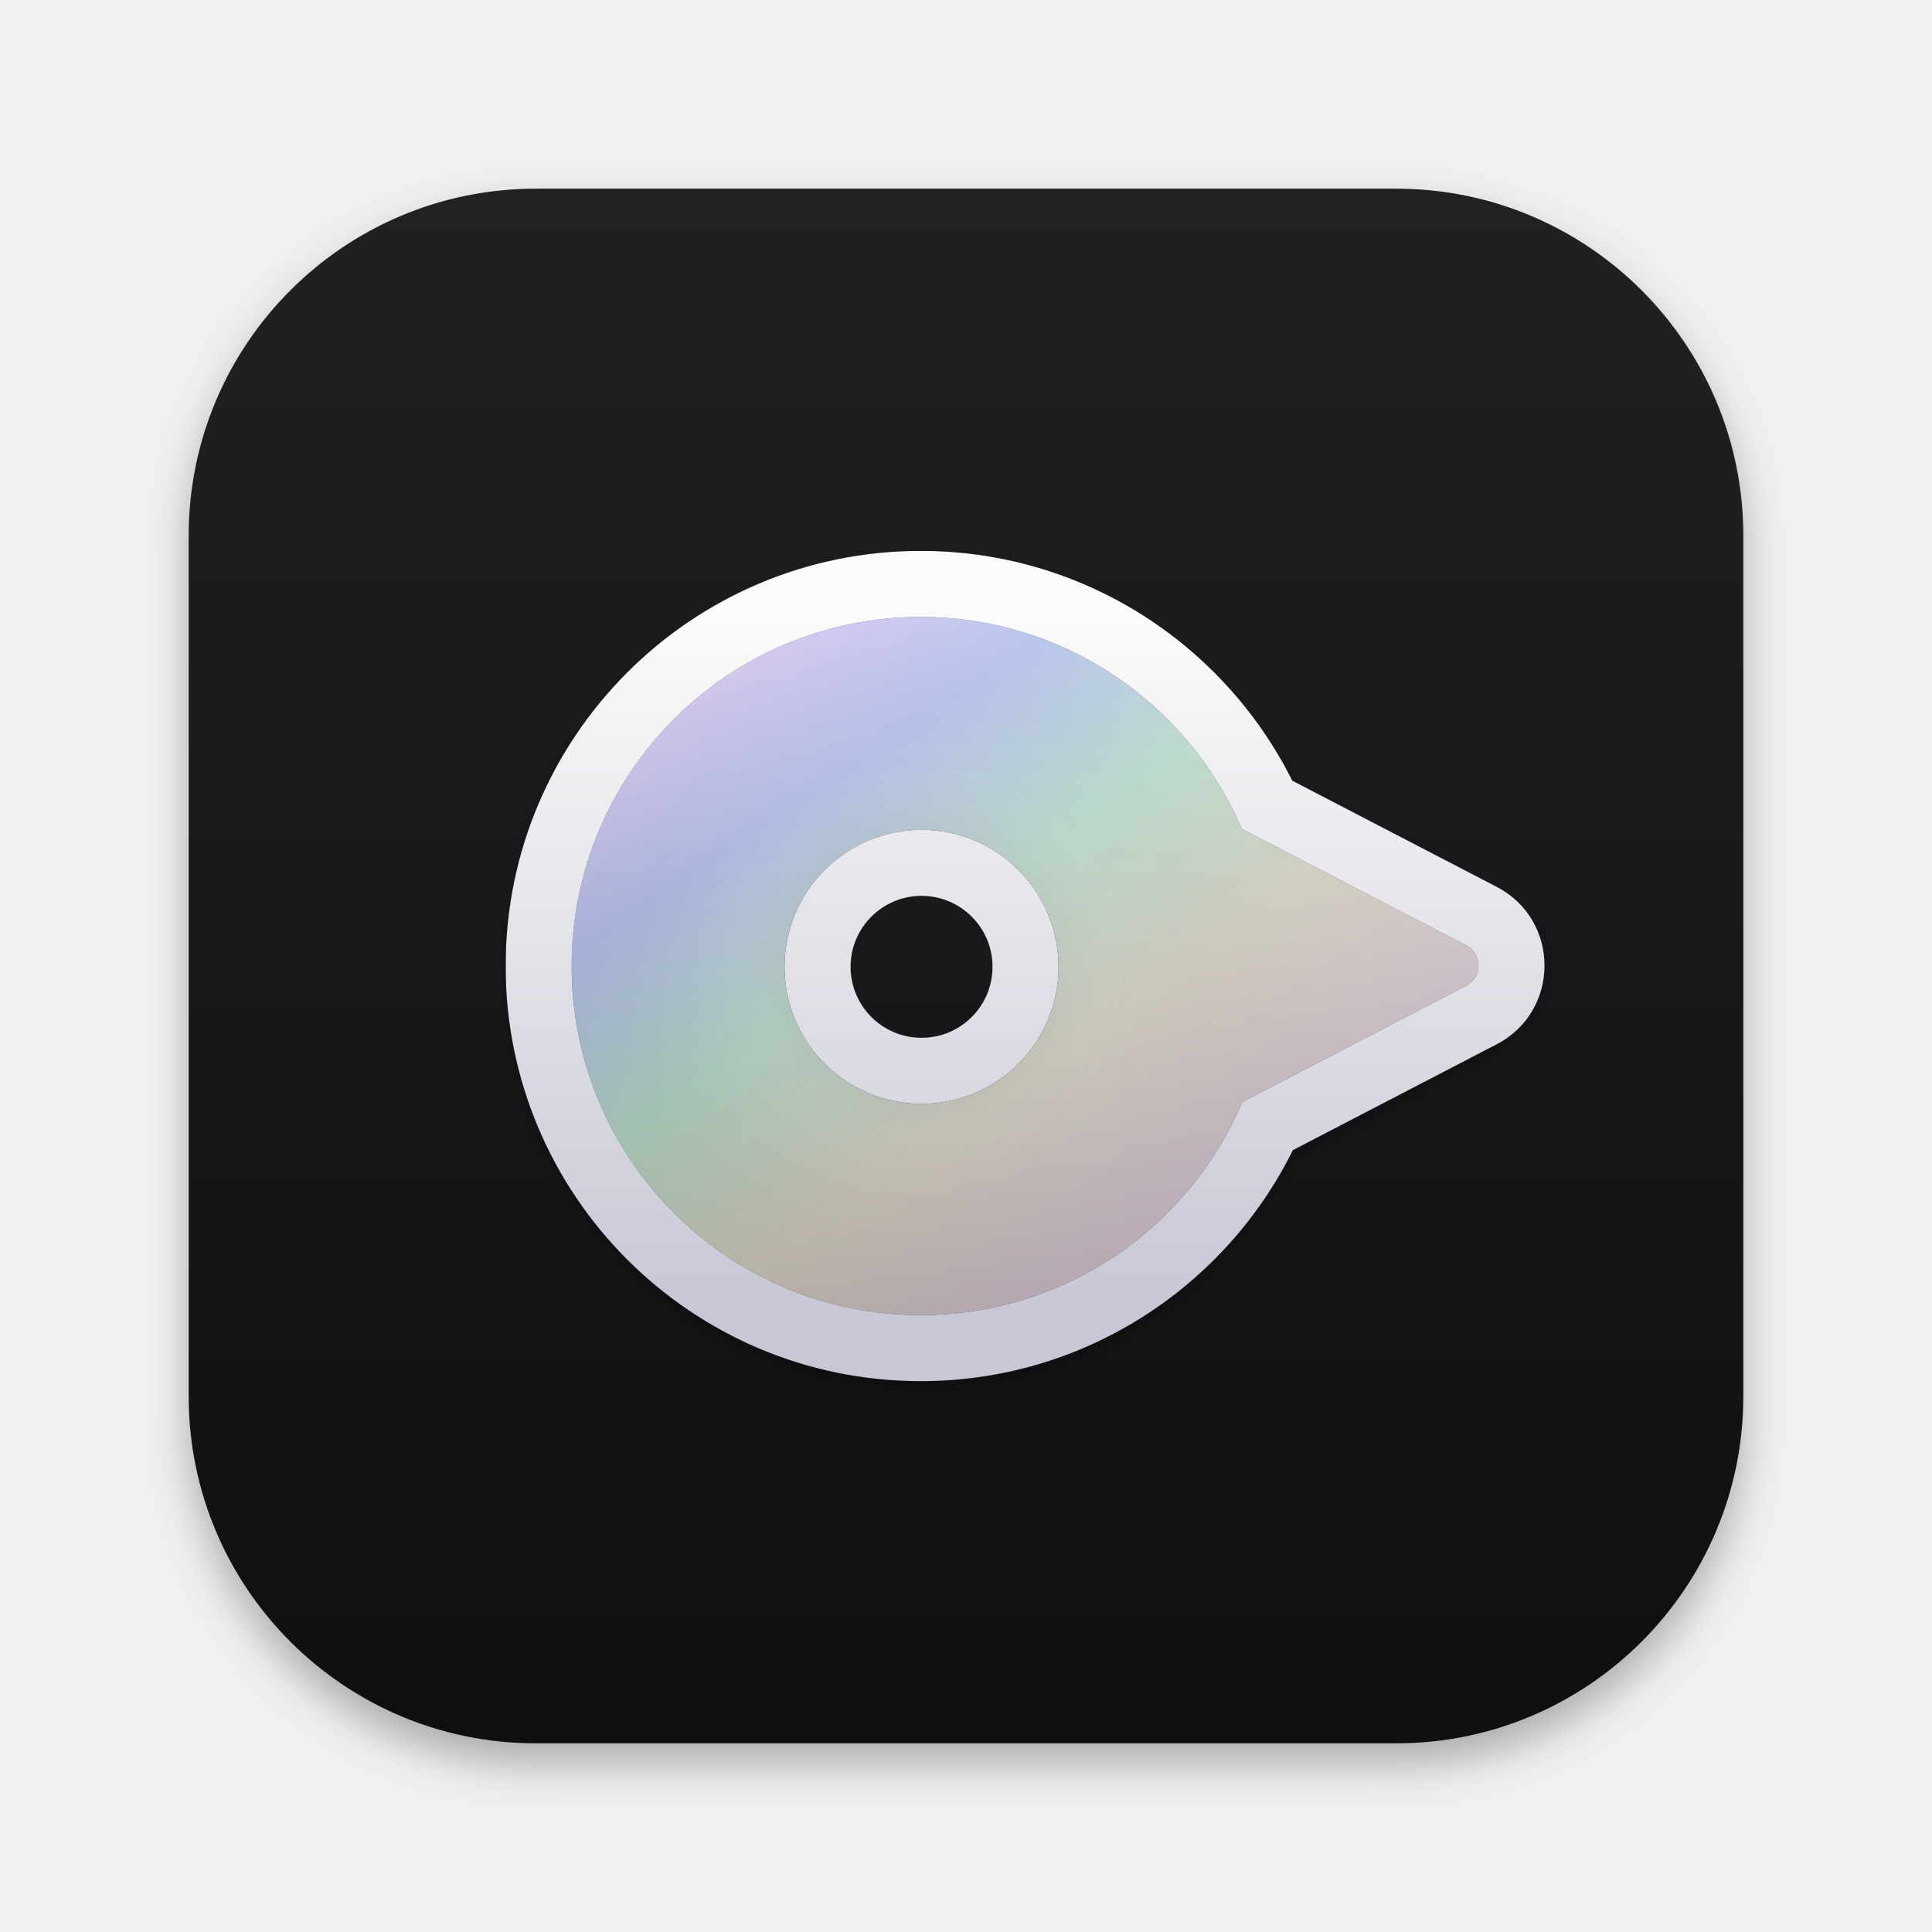
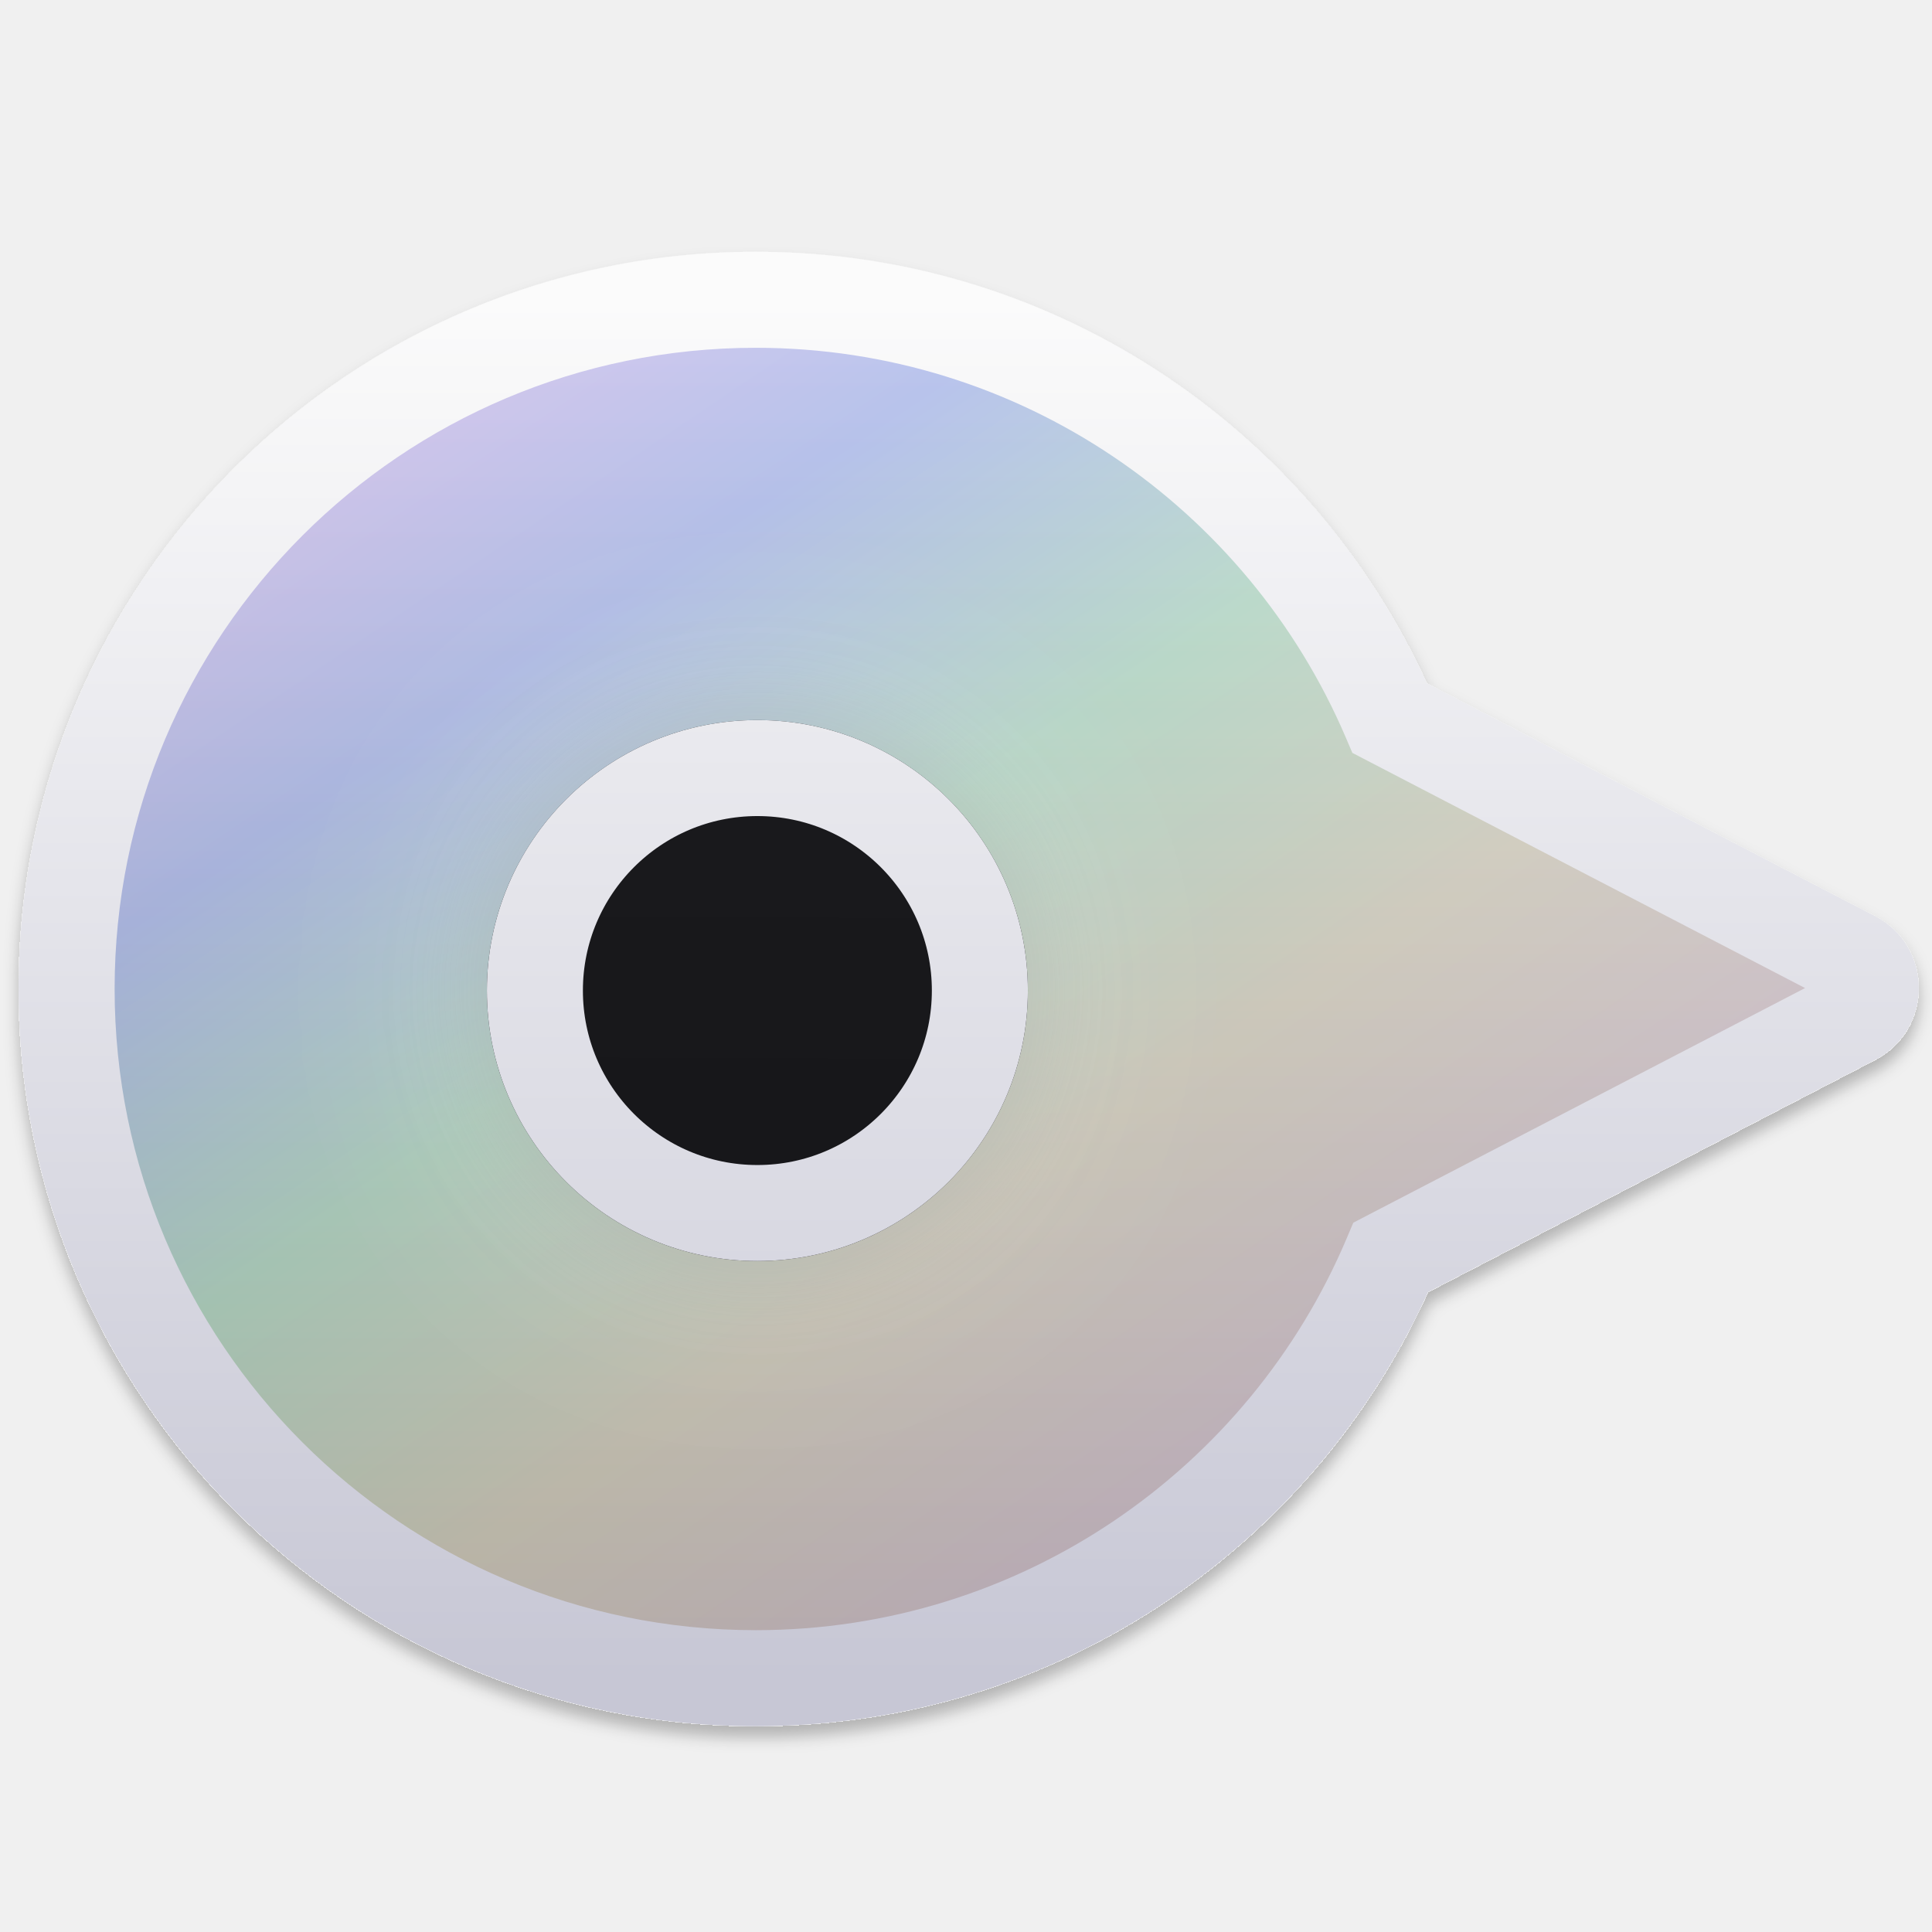
- <svg xmlns="http://www.w3.org/2000/svg" width="1024" height="1024" viewBox="0 0 1024 1024" fill="none">
-   <g filter="url(#filter0_d_1_2)">
-     <rect x="100" y="100" width="824" height="824" rx="184" fill="url(#paint0_linear_1_2)" />
-   </g>
-   <g filter="url(#filter1_d_1_2)">
-     <mask id="path-2-outside-1_1_2" maskUnits="userSpaceOnUse" x="268" y="292" width="551" height="441" fill="black">
-       <rect fill="white" x="268" y="292" width="551" height="441" />
-       <path d="M488.013 327C564.394 327 629.961 373.287 658.203 439.34L777.149 501.118C785.775 505.598 785.775 517.937 777.149 522.417L658.475 584.054C630.382 650.444 564.638 697.026 488.013 697.026C385.833 697.026 303 614.192 303 512.013C303 409.833 385.833 327 488.013 327Z" />
-     </mask>
-     <path d="M488.013 327C564.394 327 629.961 373.287 658.203 439.34L777.149 501.118C785.775 505.598 785.775 517.937 777.149 522.417L658.475 584.054C630.382 650.444 564.638 697.026 488.013 697.026C385.833 697.026 303 614.192 303 512.013C303 409.833 385.833 327 488.013 327Z" fill="url(#paint1_linear_1_2)" />
-     <path d="M488.013 327C564.394 327 629.961 373.287 658.203 439.34L777.149 501.118C785.775 505.598 785.775 517.937 777.149 522.417L658.475 584.054C630.382 650.444 564.638 697.026 488.013 697.026C385.833 697.026 303 614.192 303 512.013C303 409.833 385.833 327 488.013 327Z" fill="url(#paint2_linear_1_2)" fill-opacity="0.35" />
-     <path d="M488.013 327V292H488.013L488.013 327ZM658.203 439.34L626.021 453.1L630.949 464.624L642.071 470.4L658.203 439.34ZM777.149 501.118L761.017 532.179L761.017 532.179L777.149 501.118ZM777.149 522.417L793.281 553.478L793.282 553.477L777.149 522.417ZM658.475 584.054L642.343 552.993L631.154 558.804L626.242 570.415L658.475 584.054ZM488.013 697.026L488.013 732.026H488.013V697.026ZM303 512.013L268 512.013V512.013H303ZM488.013 327V362C549.888 362 603.091 399.471 626.021 453.1L658.203 439.34L690.385 425.58C656.831 347.104 578.899 292 488.013 292V327ZM658.203 439.34L642.071 470.4L761.017 532.179L777.149 501.118L793.282 470.058L674.335 408.279L658.203 439.34ZM777.149 501.118L761.017 532.179C744.485 523.592 744.485 499.943 761.017 491.357L777.149 522.417L793.282 553.477C827.064 535.932 827.064 487.604 793.282 470.058L777.149 501.118ZM777.149 522.417L761.017 491.356L642.343 552.993L658.475 584.054L674.607 615.114L793.281 553.478L777.149 522.417ZM658.475 584.054L626.242 570.415C603.434 624.315 550.087 662.026 488.013 662.026V697.026V732.026C579.188 732.026 657.33 676.573 690.708 597.693L658.475 584.054ZM488.013 697.026L488.013 662.026C405.163 662.026 338 594.863 338 512.013H303H268C268 633.522 366.503 732.026 488.013 732.026L488.013 697.026ZM303 512.013L338 512.013C338 429.163 405.163 362 488.013 362L488.013 327L488.013 292C366.503 292 268 390.503 268 512.013L303 512.013Z" fill="url(#paint3_linear_1_2)" mask="url(#path-2-outside-1_1_2)" />
-   </g>
-   <g filter="url(#filter2_dd_1_2)">
-     <rect x="415.828" y="439.829" width="145.224" height="145.224" rx="72.612" fill="url(#paint4_linear_1_2)" />
-     <rect x="433.328" y="457.329" width="110.224" height="110.224" rx="55.112" stroke="url(#paint5_linear_1_2)" stroke-width="35" />
+ <svg xmlns="http://www.w3.org/2000/svg" width="58" height="58" viewBox="0 0 58 58" fill="none">
+   <g clip-path="url(#clip0_353_33)">
+     <g filter="url(#filter0_d_353_33)">
+       <path d="M22.689 9C31.23 9 38.562 14.176 41.721 21.561L55.628 28.785C56.338 29.154 56.338 30.17 55.628 30.539L41.752 37.745C38.611 45.17 31.259 50.38 22.689 50.38C11.263 50.38 2 41.116 2 29.689C2 18.263 11.263 9 22.689 9Z" fill="url(#paint0_linear_353_33)" />
+       <path d="M22.689 9C31.23 9 38.562 14.176 41.721 21.561L55.628 28.785C56.338 29.154 56.338 30.17 55.628 30.539L41.752 37.745C38.611 45.17 31.259 50.38 22.689 50.38C11.263 50.38 2 41.116 2 29.689C2 18.263 11.263 9 22.689 9Z" fill="url(#paint1_linear_353_33)" fill-opacity="0.35" />
+       <path d="M22.689 9L22.689 7.559L22.689 7.559L22.689 9ZM41.721 21.561L40.396 22.128L40.599 22.602L41.056 22.84L41.721 21.561ZM55.628 28.785L54.964 30.064L54.964 30.064L55.628 28.785ZM55.628 30.539L56.292 31.818L56.292 31.818L55.628 30.539ZM41.752 37.745L41.088 36.466L40.627 36.706L40.425 37.184L41.752 37.745ZM22.689 50.38L22.689 51.821H22.689V50.38ZM2 29.689L0.559 29.689V29.689H2ZM22.689 9V10.441C30.633 10.441 37.456 15.254 40.396 22.128L41.721 21.561L43.046 20.995C39.668 13.098 31.828 7.559 22.689 7.559V9ZM41.721 21.561L41.056 22.84L54.964 30.064L55.628 28.785L56.292 27.506L42.385 20.283L41.721 21.561ZM55.628 28.785L54.964 30.064C54.638 29.895 54.638 29.429 54.964 29.26L55.628 30.539L56.292 31.818C58.038 30.911 58.038 28.413 56.292 27.506L55.628 28.785ZM55.628 30.539L54.964 29.26L41.088 36.466L41.752 37.745L42.416 39.024L56.292 31.818L55.628 30.539ZM41.752 37.745L40.425 37.184C37.501 44.094 30.659 48.939 22.689 48.939V50.38V51.821C31.858 51.821 39.72 46.245 43.079 38.307L41.752 37.745ZM22.689 50.38L22.689 48.939C12.059 48.939 3.441 40.32 3.441 29.689H2H0.559C0.559 41.912 10.467 51.821 22.689 51.821L22.689 50.38ZM2 29.689L3.441 29.689C3.441 19.059 12.059 10.441 22.689 10.441L22.689 9L22.689 7.559C10.467 7.559 0.559 17.467 0.559 29.689L2 29.689Z" fill="url(#paint2_linear_353_33)" />
+     </g>
+     <g filter="url(#filter1_dd_353_33)">
+       <rect x="14.617" y="21.617" width="16.24" height="16.24" rx="8.12" fill="url(#paint3_linear_353_33)" />
+       <rect x="16.058" y="23.058" width="13.358" height="13.358" rx="6.679" stroke="url(#paint4_linear_353_33)" stroke-width="2.882" />
+     </g>
  </g>
  <defs>
-     <filter id="filter0_d_1_2" x="78" y="89" width="868" height="868" filterUnits="userSpaceOnUse" color-interpolation-filters="sRGB">
+     <filter id="filter0_d_353_33" x="0.106" y="7.435" width="57.948" height="45.168" filterUnits="userSpaceOnUse" color-interpolation-filters="sRGB">
      <feFlood flood-opacity="0" result="BackgroundImageFix" />
      <feColorMatrix in="SourceAlpha" type="matrix" values="0 0 0 0 0 0 0 0 0 0 0 0 0 0 0 0 0 0 127 0" result="hardAlpha" />
-       <feOffset dy="11" />
-       <feGaussianBlur stdDeviation="11" />
-       <feColorMatrix type="matrix" values="0 0 0 0 0 0 0 0 0 0 0 0 0 0 0 0 0 0 0.28 0" />
-       <feBlend mode="normal" in2="BackgroundImageFix" result="effect1_dropShadow_1_2" />
-       <feBlend mode="normal" in="SourceGraphic" in2="effect1_dropShadow_1_2" result="shape" />
+       <feOffset dy="0.329" />
+       <feGaussianBlur stdDeviation="0.226" />
+       <feComposite in2="hardAlpha" operator="out" />
+       <feColorMatrix type="matrix" values="0 0 0 0 0 0 0 0 0 0 0 0 0 0 0 0 0 0 0.25 0" />
+       <feBlend mode="normal" in2="BackgroundImageFix" result="effect1_dropShadow_353_33" />
+       <feBlend mode="normal" in="SourceGraphic" in2="effect1_dropShadow_353_33" result="shape" />
    </filter>
-     <filter id="filter1_d_1_2" x="262.5" y="290.5" width="561.618" height="451.026" filterUnits="userSpaceOnUse" color-interpolation-filters="sRGB">
+     <filter id="filter1_dd_353_33" x="2.266" y="9.266" width="40.943" height="40.943" filterUnits="userSpaceOnUse" color-interpolation-filters="sRGB">
      <feFlood flood-opacity="0" result="BackgroundImageFix" />
      <feColorMatrix in="SourceAlpha" type="matrix" values="0 0 0 0 0 0 0 0 0 0 0 0 0 0 0 0 0 0 127 0" result="hardAlpha" />
-       <feOffset dy="4" />
-       <feGaussianBlur stdDeviation="2.75" />
-       <feComposite in2="hardAlpha" operator="out" />
-       <feColorMatrix type="matrix" values="0 0 0 0 0 0 0 0 0 0 0 0 0 0 0 0 0 0 0.25 0" />
-       <feBlend mode="normal" in2="BackgroundImageFix" result="effect1_dropShadow_1_2" />
-       <feBlend mode="normal" in="SourceGraphic" in2="effect1_dropShadow_1_2" result="shape" />
-     </filter>
-     <filter id="filter2_dd_1_2" x="265.828" y="289.829" width="445.224" height="445.224" filterUnits="userSpaceOnUse" color-interpolation-filters="sRGB">
-       <feFlood flood-opacity="0" result="BackgroundImageFix" />
-       <feColorMatrix in="SourceAlpha" type="matrix" values="0 0 0 0 0 0 0 0 0 0 0 0 0 0 0 0 0 0 127 0" result="hardAlpha" />
-       <feMorphology radius="75" operator="dilate" in="SourceAlpha" result="effect1_dropShadow_1_2" />
+       <feMorphology radius="6.176" operator="dilate" in="SourceAlpha" result="effect1_dropShadow_353_33" />
      <feOffset />
-       <feGaussianBlur stdDeviation="37.5" />
+       <feGaussianBlur stdDeviation="3.088" />
      <feComposite in2="hardAlpha" operator="out" />
      <feColorMatrix type="matrix" values="0 0 0 0 1 0 0 0 0 1 0 0 0 0 1 0 0 0 0.25 0" />
-       <feBlend mode="normal" in2="BackgroundImageFix" result="effect1_dropShadow_1_2" />
+       <feBlend mode="normal" in2="BackgroundImageFix" result="effect1_dropShadow_353_33" />
      <feColorMatrix in="SourceAlpha" type="matrix" values="0 0 0 0 0 0 0 0 0 0 0 0 0 0 0 0 0 0 127 0" result="hardAlpha" />
      <feOffset />
-       <feGaussianBlur stdDeviation="17.5" />
+       <feGaussianBlur stdDeviation="1.441" />
      <feComposite in2="hardAlpha" operator="out" />
      <feColorMatrix type="matrix" values="0 0 0 0 0.514 0 0 0 0 0.513 0 0 0 0 0.513 0 0 0 0.25 0" />
-       <feBlend mode="normal" in2="effect1_dropShadow_1_2" result="effect2_dropShadow_1_2" />
-       <feBlend mode="normal" in="SourceGraphic" in2="effect2_dropShadow_1_2" result="shape" />
+       <feBlend mode="normal" in2="effect1_dropShadow_353_33" result="effect2_dropShadow_353_33" />
+       <feBlend mode="normal" in="SourceGraphic" in2="effect2_dropShadow_353_33" result="shape" />
    </filter>
-     <linearGradient id="paint0_linear_1_2" x1="512" y1="100" x2="512" y2="924" gradientUnits="userSpaceOnUse">
-       <stop stop-color="#212124" />
-       <stop offset="1" stop-color="#0F0F12" />
-     </linearGradient>
-     <linearGradient id="paint1_linear_1_2" x1="604.561" y1="286.55" x2="604.561" y2="723.662" gradientUnits="userSpaceOnUse">
+     <linearGradient id="paint0_linear_353_33" x1="35.983" y1="4.476" x2="35.983" y2="53.359" gradientUnits="userSpaceOnUse">
      <stop stop-color="#DDDDEF" />
      <stop offset="1" stop-color="#878694" />
    </linearGradient>
-     <linearGradient id="paint2_linear_1_2" x1="610.678" y1="641.251" x2="398.581" y2="328.098" gradientUnits="userSpaceOnUse">
+     <linearGradient id="paint1_linear_353_33" x1="36.672" y1="44.143" x2="13.021" y2="8.955" gradientUnits="userSpaceOnUse">
      <stop stop-color="#FFDADA" />
      <stop offset="0.25" stop-color="#FFF3B1" />
      <stop offset="0.5" stop-color="#A8FFB5" />
      <stop offset="0.75" stop-color="#8BACFF" />
      <stop offset="1" stop-color="#E5B8FF" />
    </linearGradient>
-     <linearGradient id="paint3_linear_1_2" x1="509.701" y1="327" x2="509.701" y2="697.027" gradientUnits="userSpaceOnUse">
+     <linearGradient id="paint2_linear_353_33" x1="25.293" y1="9" x2="25.293" y2="50.38" gradientUnits="userSpaceOnUse">
      <stop stop-color="#FBFBFB" />
      <stop offset="1" stop-color="#C7C7D5" />
    </linearGradient>
-     <linearGradient id="paint4_linear_1_2" x1="489.985" y1="171.929" x2="487.443" y2="851.44" gradientUnits="userSpaceOnUse">
+     <linearGradient id="paint3_linear_353_33" x1="22.91" y1="-8.341" x2="22.626" y2="67.647" gradientUnits="userSpaceOnUse">
      <stop stop-color="#212124" />
      <stop offset="1" stop-color="#0F0F12" />
    </linearGradient>
-     <linearGradient id="paint5_linear_1_2" x1="488.44" y1="299.671" x2="488.44" y2="725.759" gradientUnits="userSpaceOnUse">
+     <linearGradient id="paint4_linear_353_33" x1="22.738" y1="5.944" x2="22.738" y2="53.593" gradientUnits="userSpaceOnUse">
      <stop stop-color="#FBFBFB" />
      <stop offset="1" stop-color="#C7C7D5" />
    </linearGradient>
+     <clipPath id="clip0_353_33">
+       <rect width="58" height="58" fill="white" />
+     </clipPath>
  </defs>
</svg>
